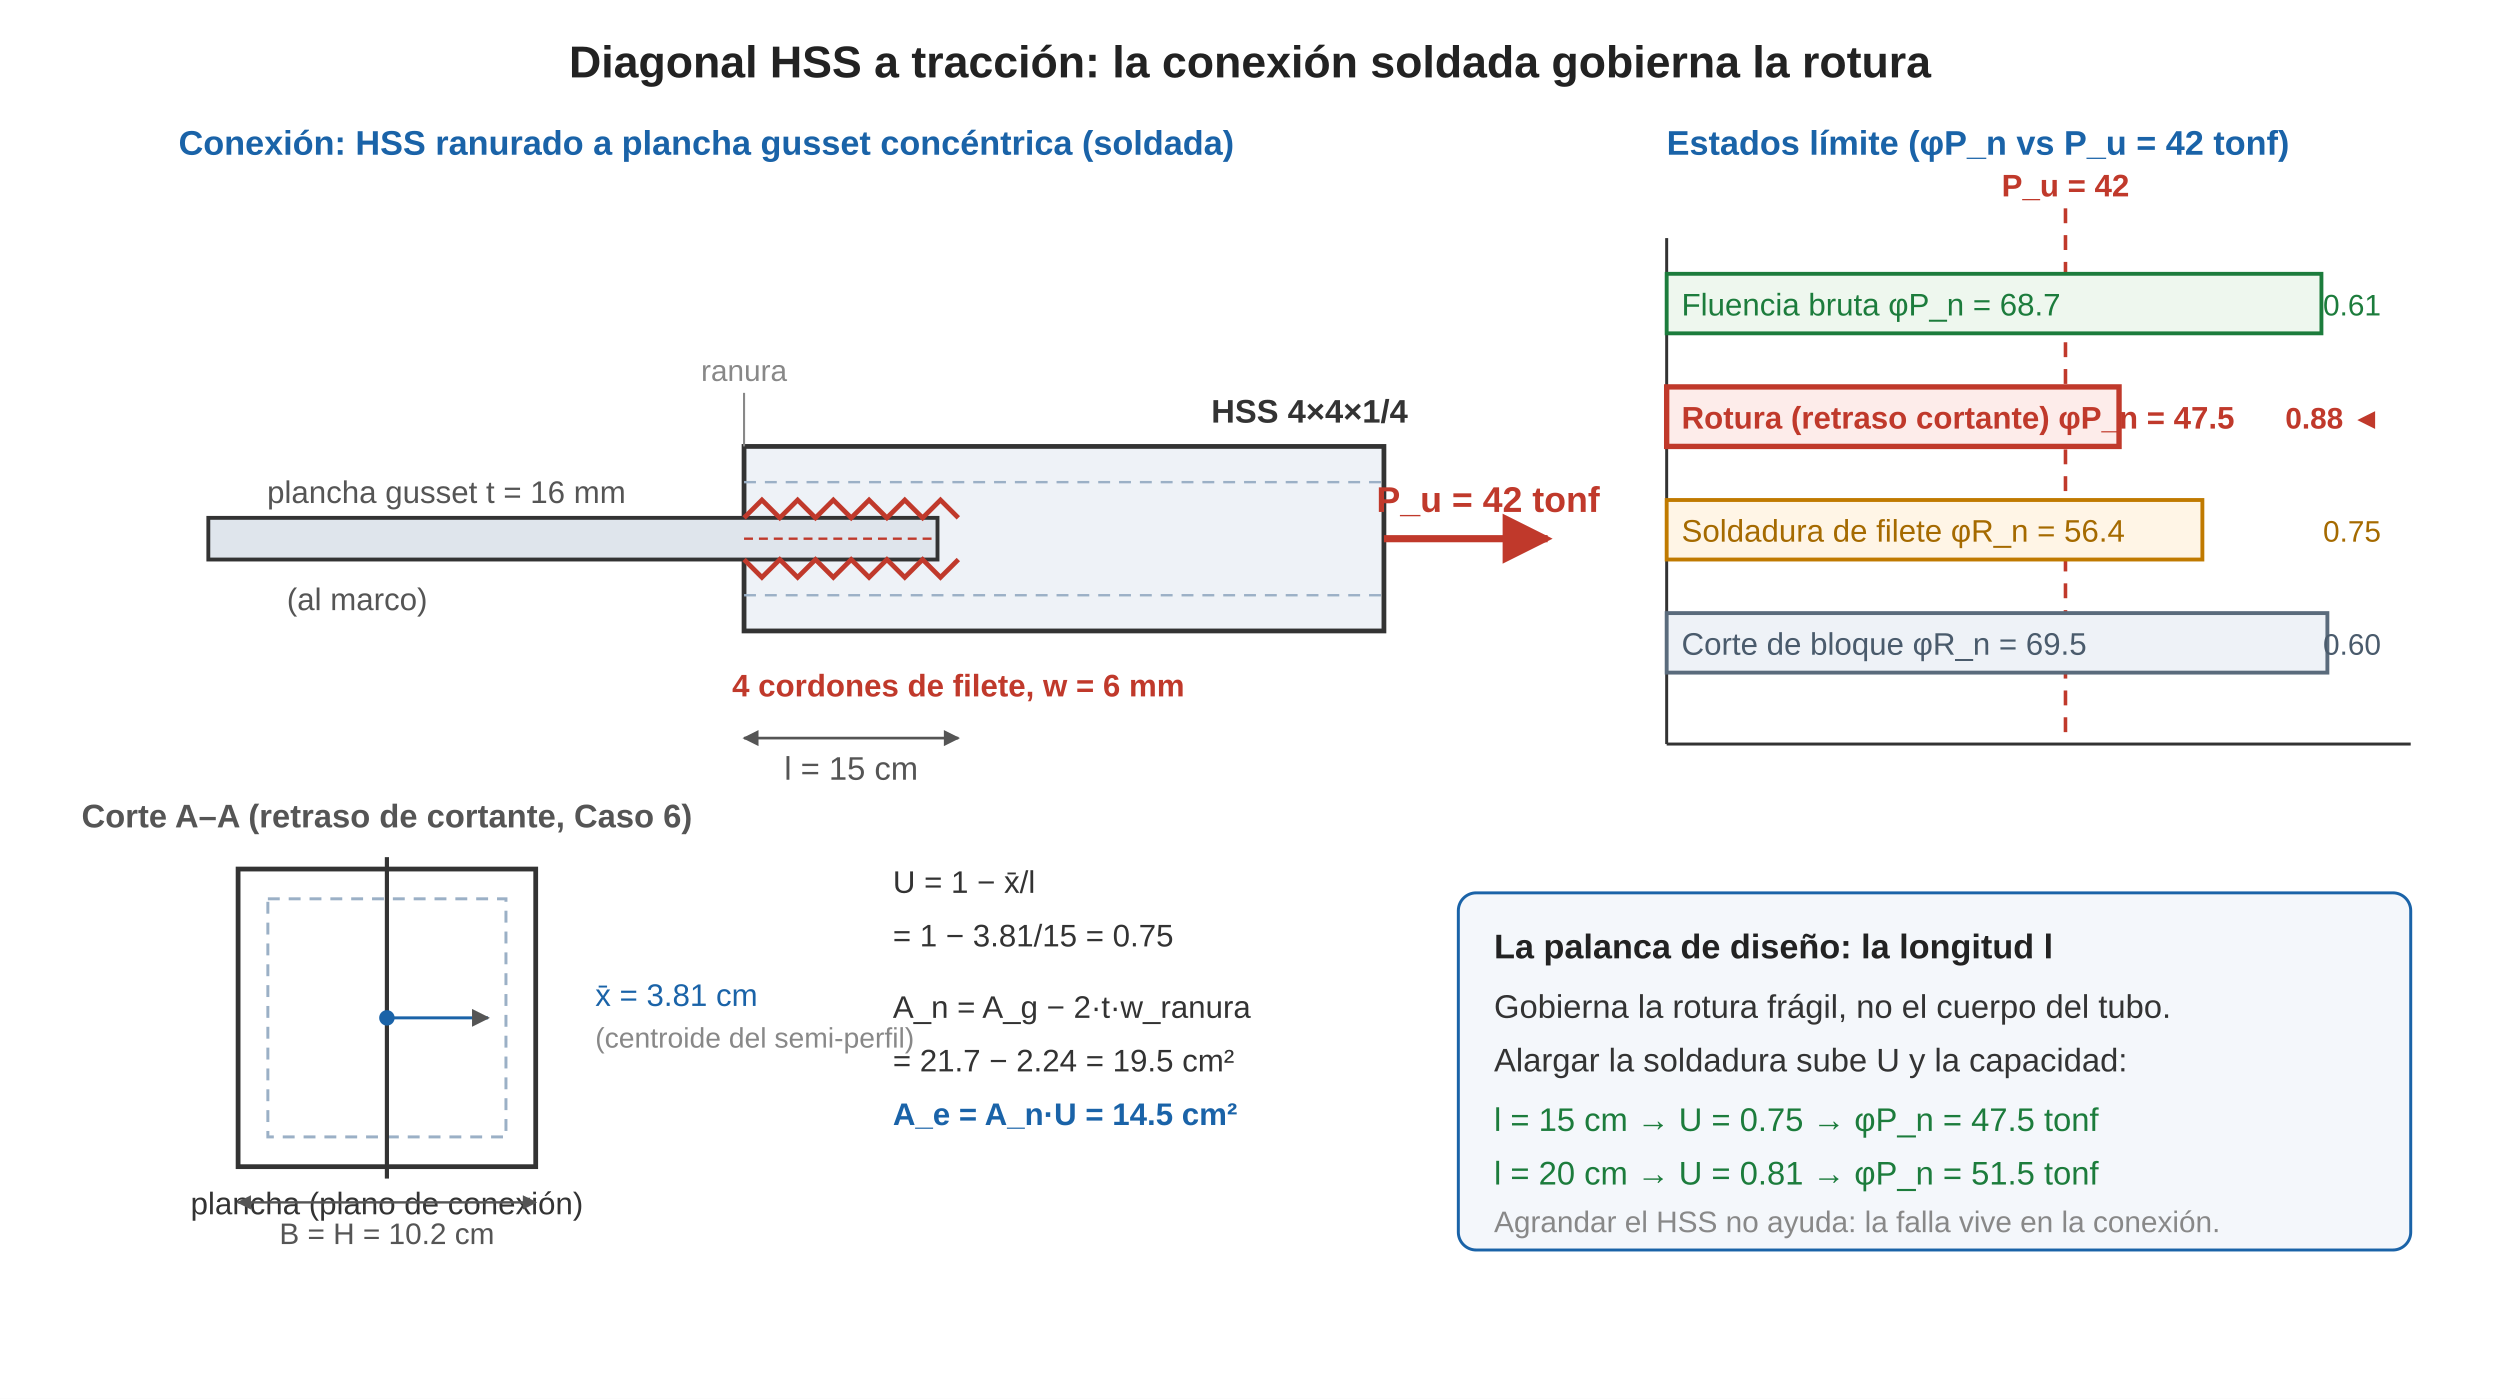
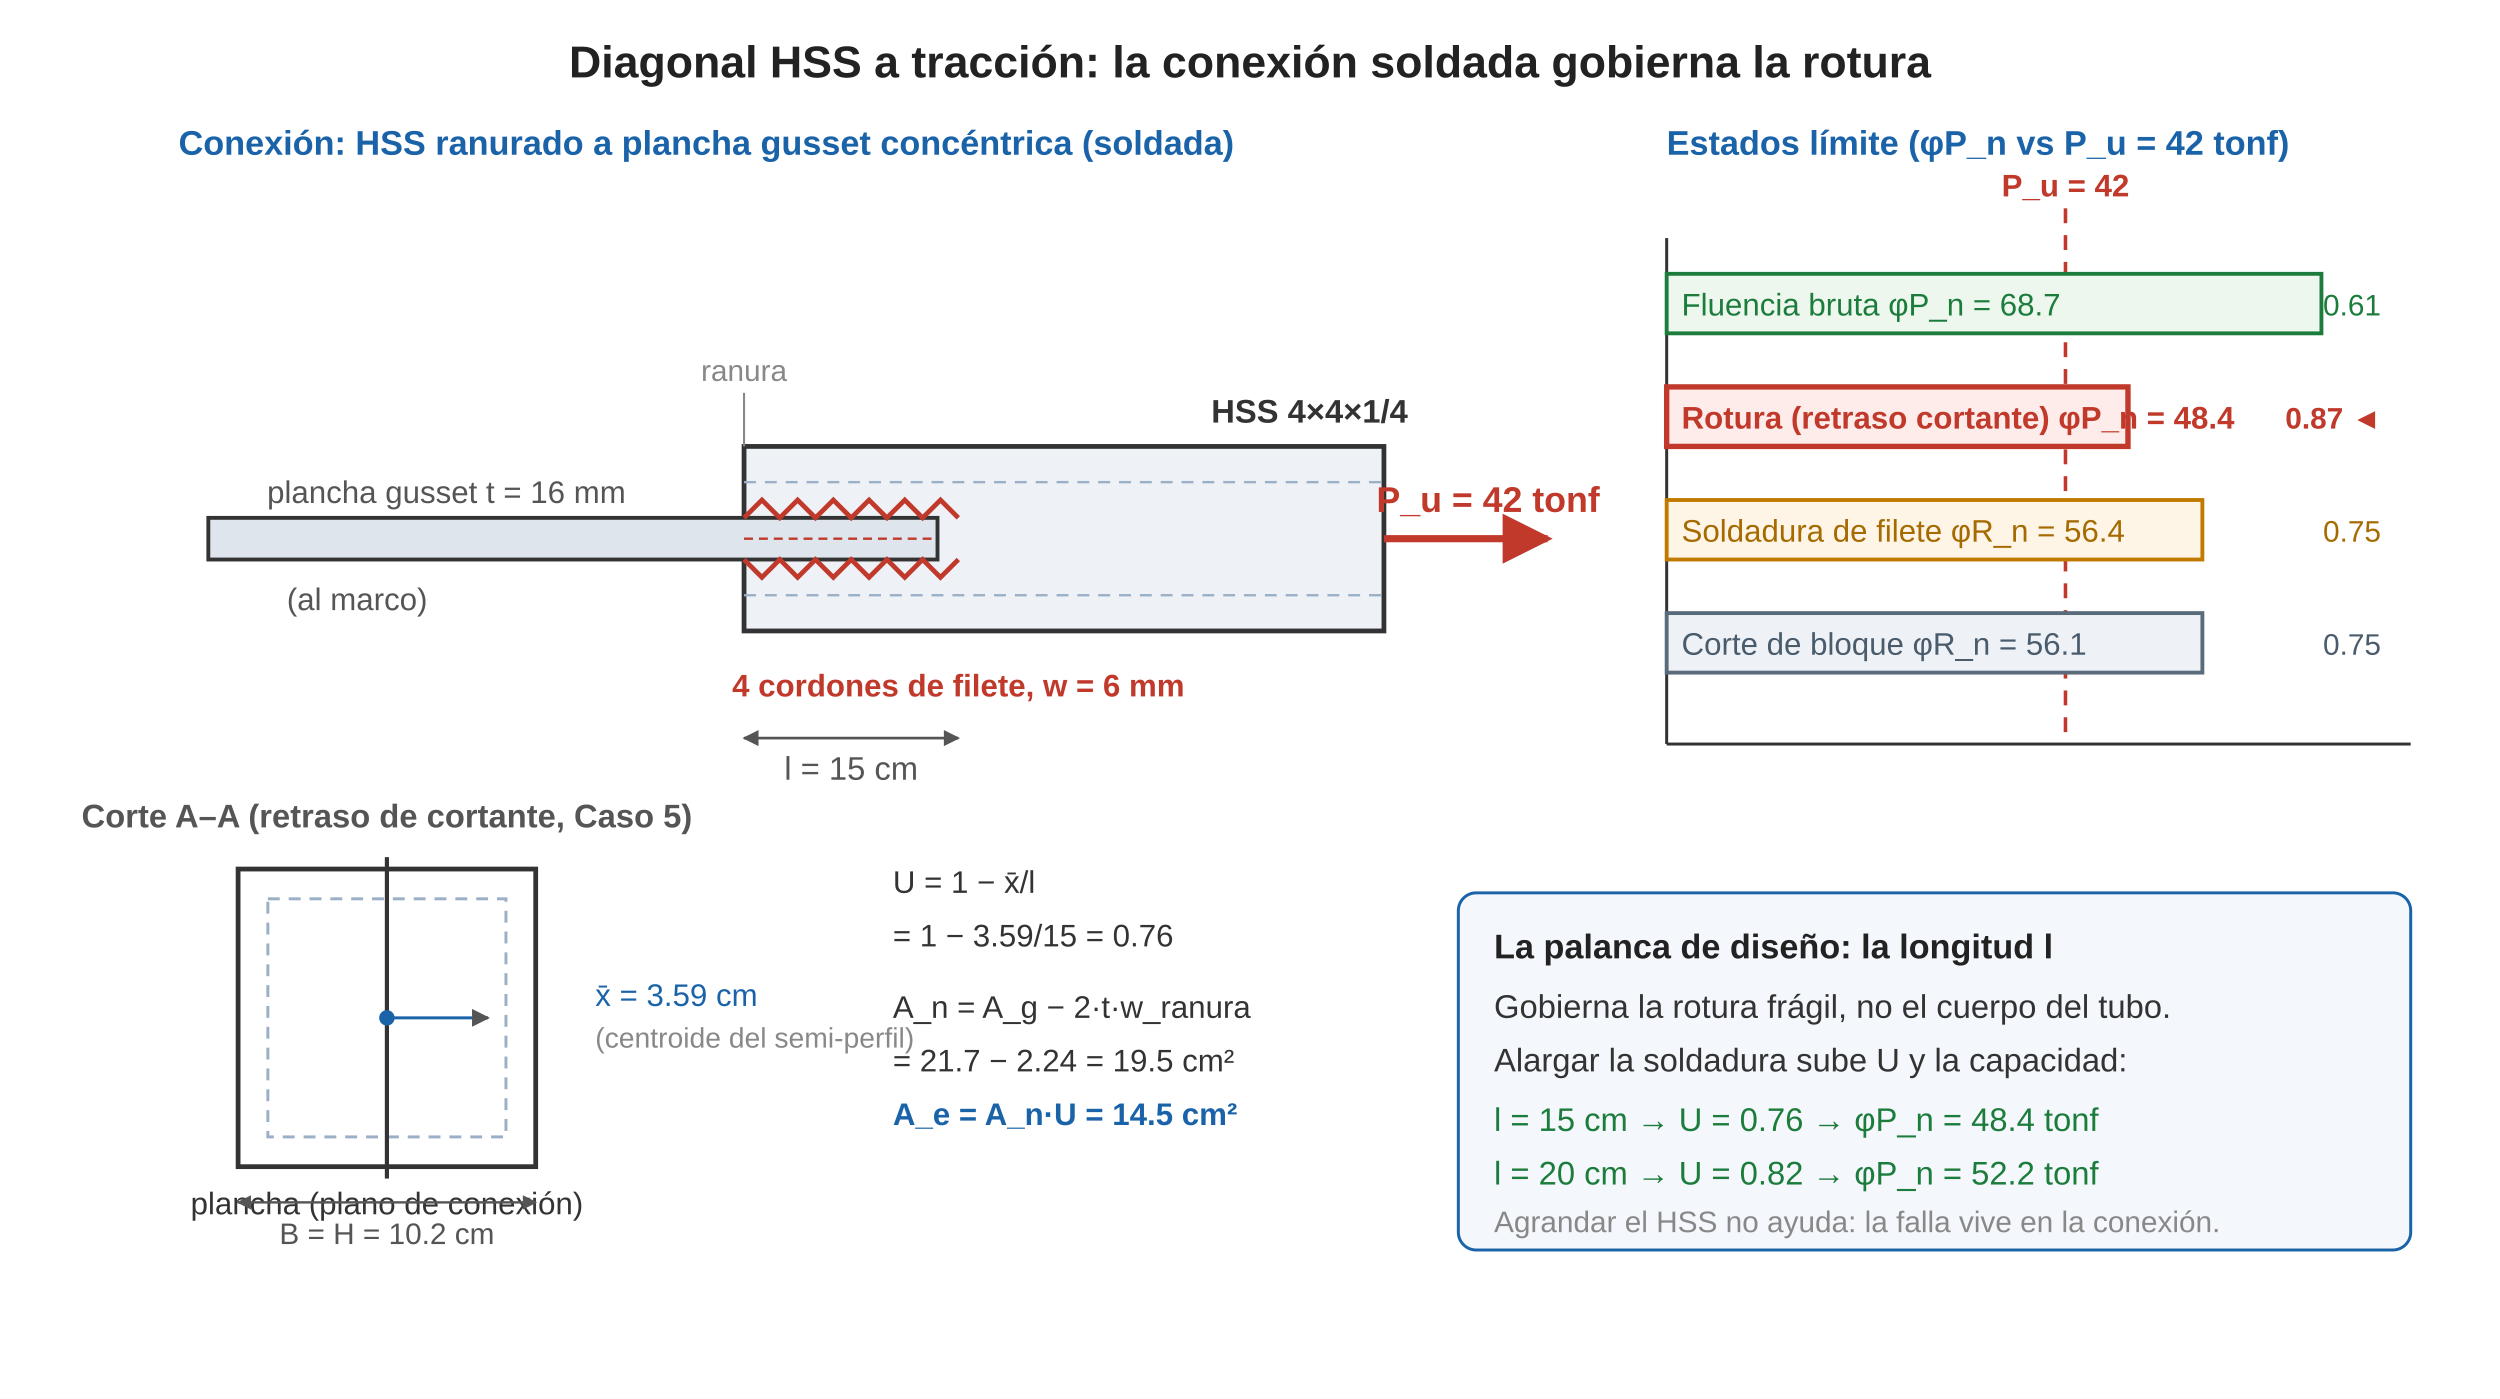
<svg xmlns="http://www.w3.org/2000/svg" viewBox="0 0 840 470" font-family="Segoe UI, Arial, sans-serif">
  <defs>
    <marker id="ar" viewBox="0 0 10 10" refX="9" refY="5" markerWidth="6" markerHeight="6" orient="auto-start-reverse">
      <path d="M0,0 L10,5 L0,10 z" fill="#555" />
    </marker>
    <marker id="fr" viewBox="0 0 10 10" refX="9" refY="5" markerWidth="7" markerHeight="7" orient="auto">
      <path d="M0,0 L10,5 L0,10 z" fill="#c0392b" />
    </marker>
  </defs>
  <rect width="840" height="470" fill="#ffffff" />
  <text x="420" y="26" font-size="15" text-anchor="middle" fill="#222" font-weight="bold">Diagonal HSS a tracción: la conexión soldada gobierna la rotura</text>
  <text x="60" y="52" font-size="11.5" fill="#1a63a8" font-weight="bold">Conexión: HSS ranurado a plancha gusset concéntrica (soldada)</text>
  <rect x="250" y="150" width="215" height="62" fill="#eef2f7" stroke="#333" stroke-width="1.6" />
  <line x1="250" y1="162" x2="465" y2="162" stroke="#9bb0c6" stroke-width="0.8" stroke-dasharray="4 3" />
  <line x1="250" y1="200" x2="465" y2="200" stroke="#9bb0c6" stroke-width="0.8" stroke-dasharray="4 3" />
  <text x="440" y="142" font-size="11" text-anchor="middle" fill="#333" font-weight="bold">HSS 4×4×1/4</text>
  <rect x="70" y="174" width="245" height="14" fill="#dfe5ec" stroke="#333" stroke-width="1.3" />
  <text x="150" y="169" font-size="10.5" text-anchor="middle" fill="#555">plancha gusset t = 16 mm</text>
  <text x="120" y="205" font-size="10.5" text-anchor="middle" fill="#555">(al marco)</text>
  <path d="M250,174 l6,-6 6,6 6,-6 6,6 6,-6 6,6 6,-6 6,6 6,-6 6,6 6,-6 6,6" fill="none" stroke="#c0392b" stroke-width="1.6" />
  <path d="M250,188 l6,6 6,-6 6,6 6,-6 6,6 6,-6 6,6 6,-6 6,6 6,-6 6,6 6,-6" fill="none" stroke="#c0392b" stroke-width="1.6" />
  <text x="322" y="234" font-size="10.5" text-anchor="middle" fill="#c0392b" font-weight="bold">4 cordones de filete, w = 6 mm</text>
  <line x1="250" y1="248" x2="322" y2="248" stroke="#555" stroke-width="0.9" marker-start="url(#ar)" marker-end="url(#ar)" />
  <text x="286" y="262" font-size="11" text-anchor="middle" fill="#555">l = 15 cm</text>
  <line x1="465" y1="181" x2="520" y2="181" stroke="#c0392b" stroke-width="2.4" marker-end="url(#fr)" />
  <text x="500" y="172" font-size="12" text-anchor="middle" fill="#c0392b" font-weight="bold">P_u = 42 tonf</text>
  <line x1="250" y1="181" x2="315" y2="181" stroke="#c0392b" stroke-width="0.8" stroke-dasharray="3 2" />
  <text x="250" y="128" font-size="10" text-anchor="middle" fill="#888">ranura</text>
  <line x1="250" y1="150" x2="250" y2="132" stroke="#888" stroke-width="0.7" />
-   <text x="130" y="278" font-size="11" text-anchor="middle" fill="#555" font-weight="bold">Corte A–A (retraso de cortante, Caso 6)</text>
+   <text x="130" y="278" font-size="11" text-anchor="middle" fill="#555" font-weight="bold">Corte A–A (retraso de cortante, Caso 5)</text>
  <rect x="80" y="292" width="100" height="100" fill="none" stroke="#333" stroke-width="1.6" />
  <rect x="90" y="302" width="80" height="80" fill="none" stroke="#9bb0c6" stroke-width="1" stroke-dasharray="4 3" />
  <line x1="130" y1="288" x2="130" y2="396" stroke="#333" stroke-width="1.4" />
  <text x="130" y="408" font-size="10.5" text-anchor="middle" fill="#333">plancha (plano de conexión)</text>
  <circle cx="130" cy="342" r="2.6" fill="#1a63a8" />
  <line x1="130" y1="342" x2="164" y2="342" stroke="#1a63a8" stroke-width="1" marker-end="url(#ar)" />
-   <text x="200" y="338" font-size="10.5" fill="#1a63a8">x̄ = 3.81 cm</text>
+   <text x="200" y="338" font-size="10.5" fill="#1a63a8">x̄ = 3.59 cm</text>
  <text x="200" y="352" font-size="9.5" fill="#888">(centroide del semi-perfil)</text>
  <line x1="80" y1="404" x2="180" y2="404" stroke="#555" stroke-width="0.8" marker-start="url(#ar)" marker-end="url(#ar)" />
  <text x="130" y="418" font-size="10" text-anchor="middle" fill="#555">B = H = 10.2 cm</text>
  <text x="300" y="300" font-size="10.5" fill="#333">U = 1 − x̄/l</text>
-   <text x="300" y="318" font-size="10.5" fill="#333">= 1 − 3.81/15 = 0.75</text>
+   <text x="300" y="318" font-size="10.5" fill="#333">= 1 − 3.59/15 = 0.76</text>
  <text x="300" y="342" font-size="10.5" fill="#333">A_n = A_g − 2·t·w_ranura</text>
  <text x="300" y="360" font-size="10.5" fill="#333">= 21.7 − 2.24 = 19.5 cm²</text>
  <text x="300" y="378" font-size="10.5" fill="#1a63a8" font-weight="bold">A_e = A_n·U = 14.5 cm²</text>
  <text x="560" y="52" font-size="11.5" fill="#1a63a8" font-weight="bold">Estados límite (φP_n vs P_u = 42 tonf)</text>
  <line x1="694" y1="70" x2="694" y2="250" stroke="#c0392b" stroke-width="1.2" stroke-dasharray="5 4" />
  <text x="694" y="66" font-size="10.5" text-anchor="middle" fill="#c0392b" font-weight="bold">P_u = 42</text>
  <line x1="560" y1="250" x2="810" y2="250" stroke="#333" stroke-width="1" />
  <line x1="560" y1="80" x2="560" y2="250" stroke="#333" stroke-width="1" />
  <rect x="560" y="92" width="220" height="20" fill="#eef7ee" stroke="#1c7c3c" stroke-width="1.3" />
  <text x="565" y="106" font-size="10.5" fill="#1c7c3c">Fluencia bruta  φP_n = 68.7</text>
  <text x="800" y="106" font-size="10" text-anchor="end" fill="#1c7c3c">0.61</text>
-   <rect x="560" y="130" width="152" height="20" fill="#fdecea" stroke="#c0392b" stroke-width="1.8" />
-   <text x="565" y="144" font-size="10.5" fill="#c0392b" font-weight="bold">Rotura (retraso cortante)  φP_n = 47.5</text>
-   <text x="800" y="144" font-size="10" text-anchor="end" fill="#c0392b" font-weight="bold">0.88 ◄</text>
+   <rect x="560" y="130" width="155" height="20" fill="#fdecea" stroke="#c0392b" stroke-width="1.8" />
+   <text x="565" y="144" font-size="10.5" fill="#c0392b" font-weight="bold">Rotura (retraso cortante)  φP_n = 48.4</text>
+   <text x="800" y="144" font-size="10" text-anchor="end" fill="#c0392b" font-weight="bold">0.87 ◄</text>
  <rect x="560" y="168" width="180" height="20" fill="#fff5e6" stroke="#c07a00" stroke-width="1.3" />
  <text x="565" y="182" font-size="10.5" fill="#a56a00">Soldadura de filete  φR_n = 56.4</text>
  <text x="800" y="182" font-size="10" text-anchor="end" fill="#a56a00">0.75</text>
-   <rect x="560" y="206" width="222" height="20" fill="#eef2f7" stroke="#5a6b7c" stroke-width="1.3" />
-   <text x="565" y="220" font-size="10.5" fill="#4a5b6c">Corte de bloque  φR_n = 69.5</text>
-   <text x="800" y="220" font-size="10" text-anchor="end" fill="#4a5b6c">0.60</text>
+   <rect x="560" y="206" width="180" height="20" fill="#eef2f7" stroke="#5a6b7c" stroke-width="1.3" />
+   <text x="565" y="220" font-size="10.5" fill="#4a5b6c">Corte de bloque  φR_n = 56.1</text>
+   <text x="800" y="220" font-size="10" text-anchor="end" fill="#4a5b6c">0.75</text>
  <rect x="490" y="300" width="320" height="120" rx="6" fill="#f4f7fb" stroke="#1a63a8" />
  <text x="502" y="322" font-size="11.5" fill="#222" font-weight="bold">La palanca de diseño: la longitud l</text>
  <text x="502" y="342" font-size="11" fill="#333">Gobierna la rotura frágil, no el cuerpo del tubo.</text>
  <text x="502" y="360" font-size="11" fill="#333">Alargar la soldadura sube U y la capacidad:</text>
-   <text x="502" y="380" font-size="11" fill="#1c7c3c">  l = 15 cm → U = 0.75 → φP_n = 47.5 tonf</text>
-   <text x="502" y="398" font-size="11" fill="#1c7c3c">  l = 20 cm → U = 0.81 → φP_n = 51.5 tonf</text>
+   <text x="502" y="380" font-size="11" fill="#1c7c3c">  l = 15 cm → U = 0.76 → φP_n = 48.4 tonf</text>
+   <text x="502" y="398" font-size="11" fill="#1c7c3c">  l = 20 cm → U = 0.82 → φP_n = 52.2 tonf</text>
  <text x="502" y="414" font-size="10" fill="#888">Agrandar el HSS no ayuda: la falla vive en la conexión.</text>
</svg>
